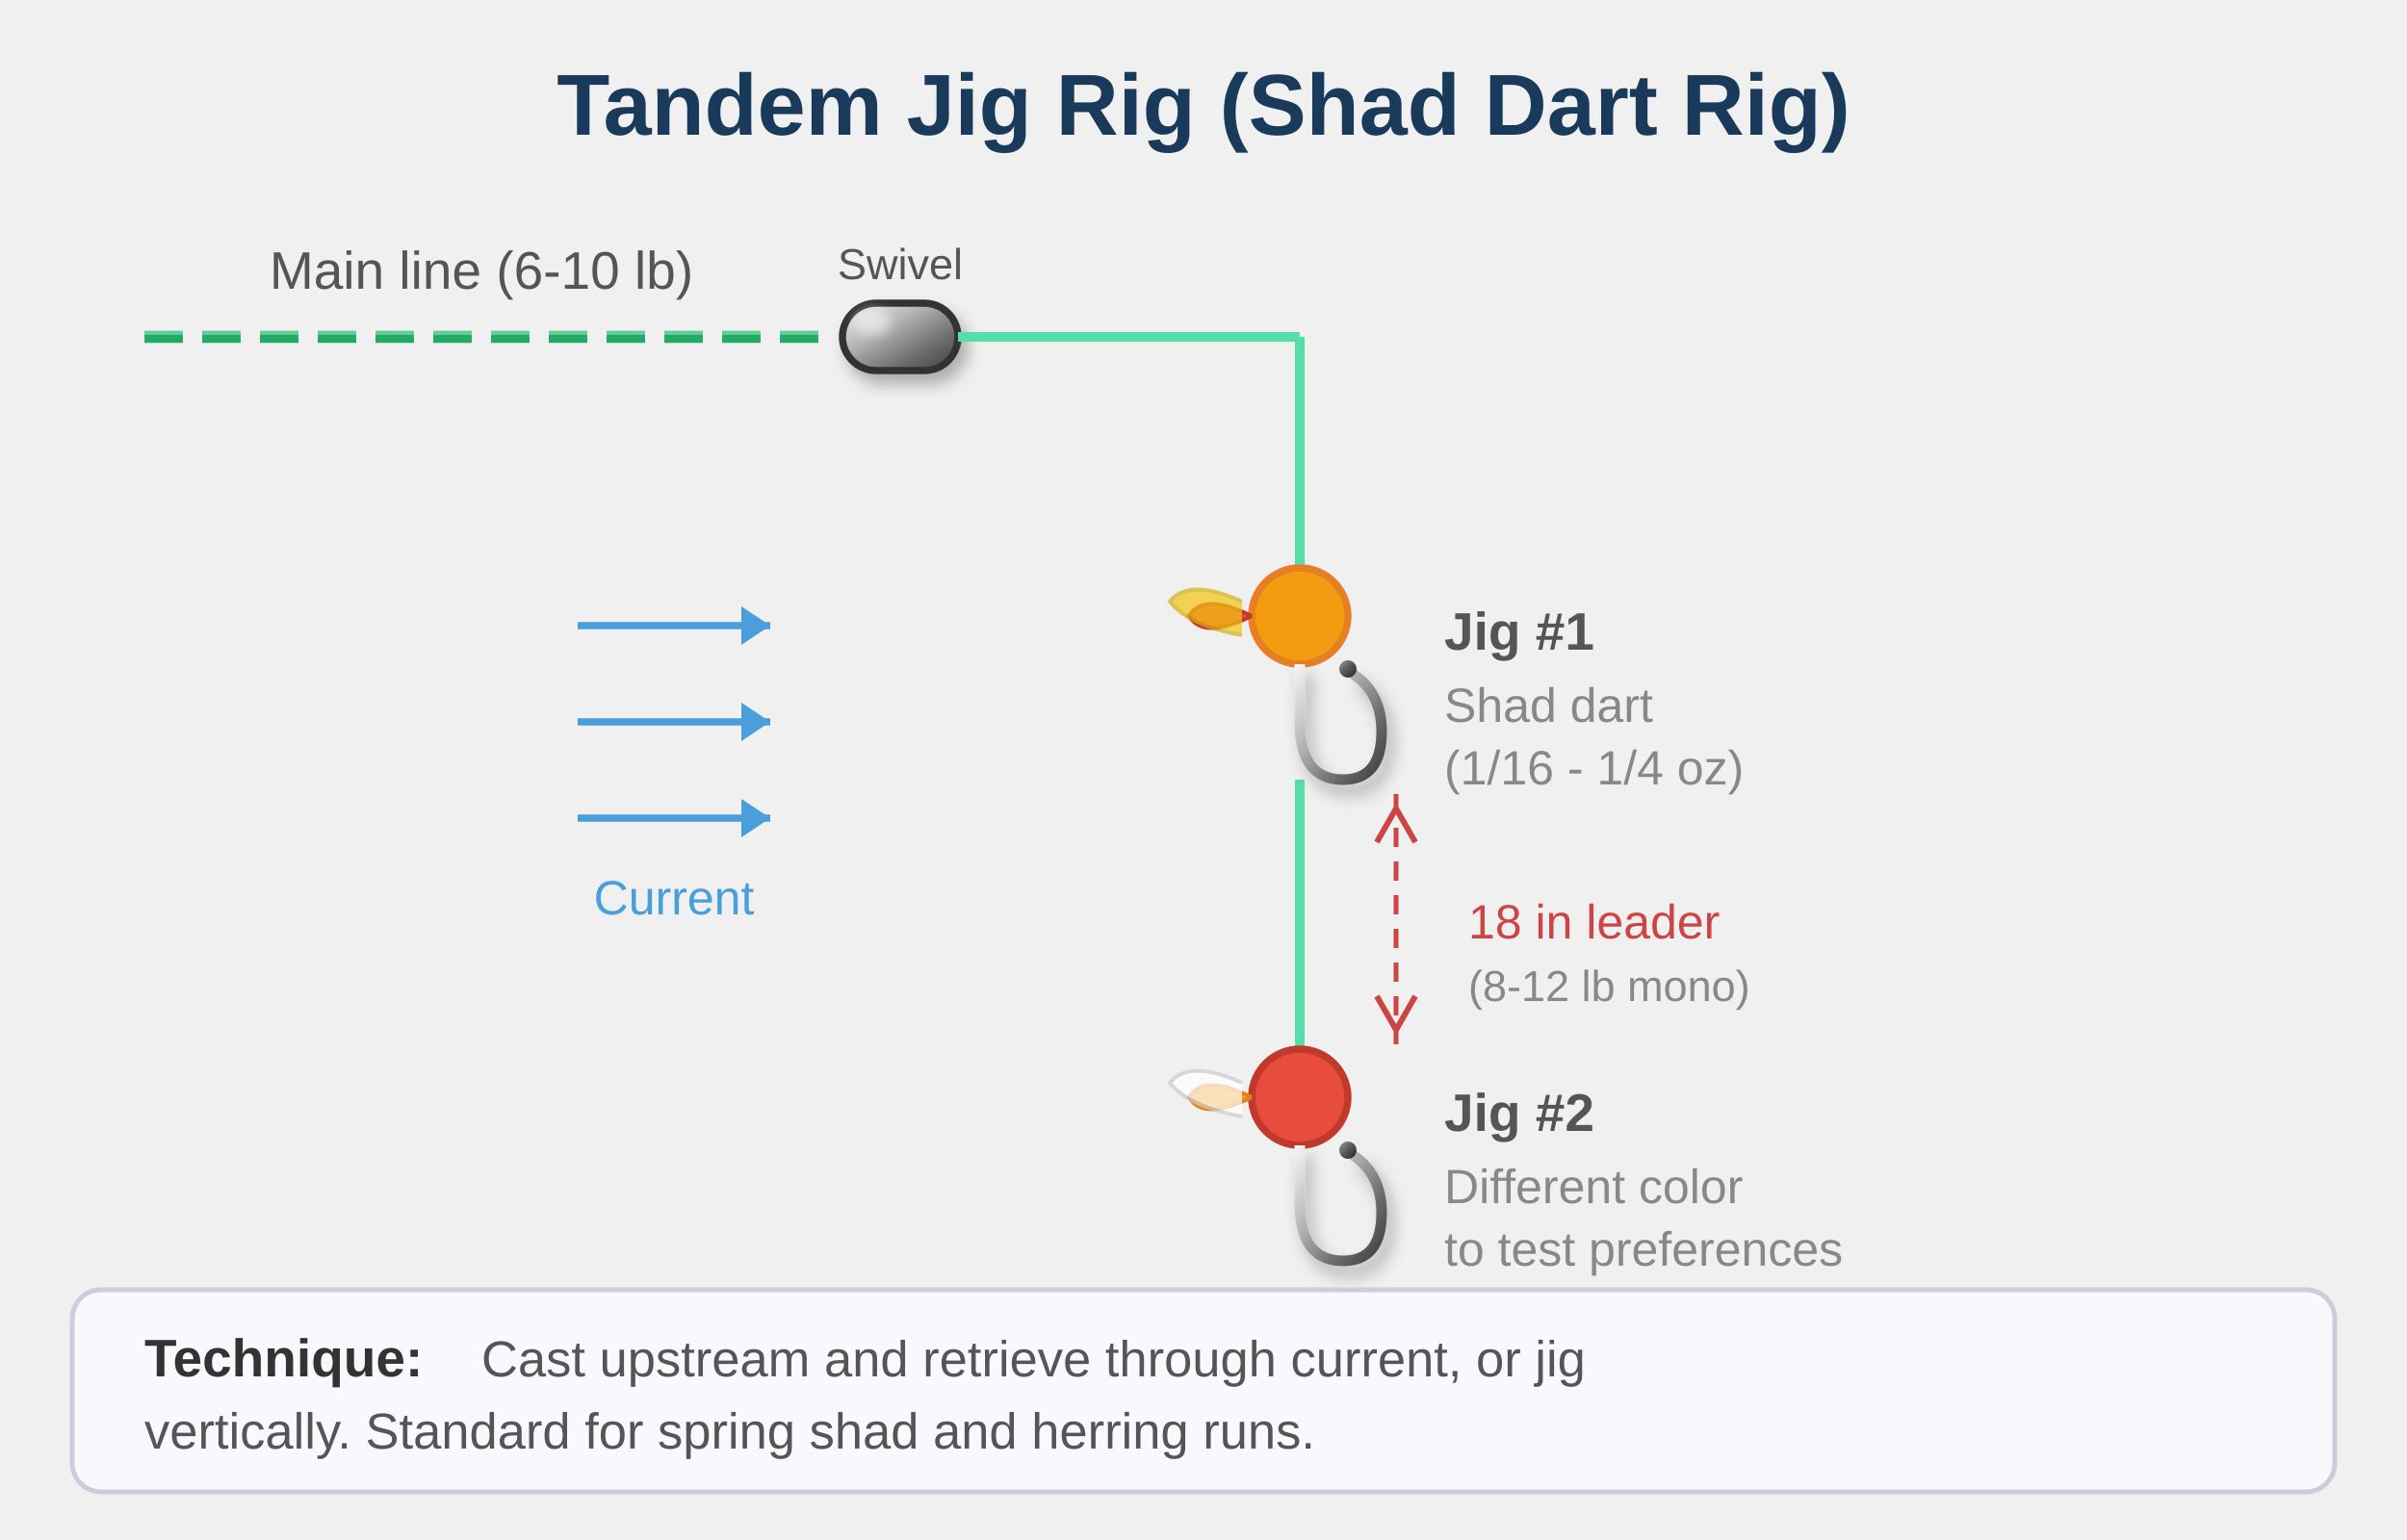
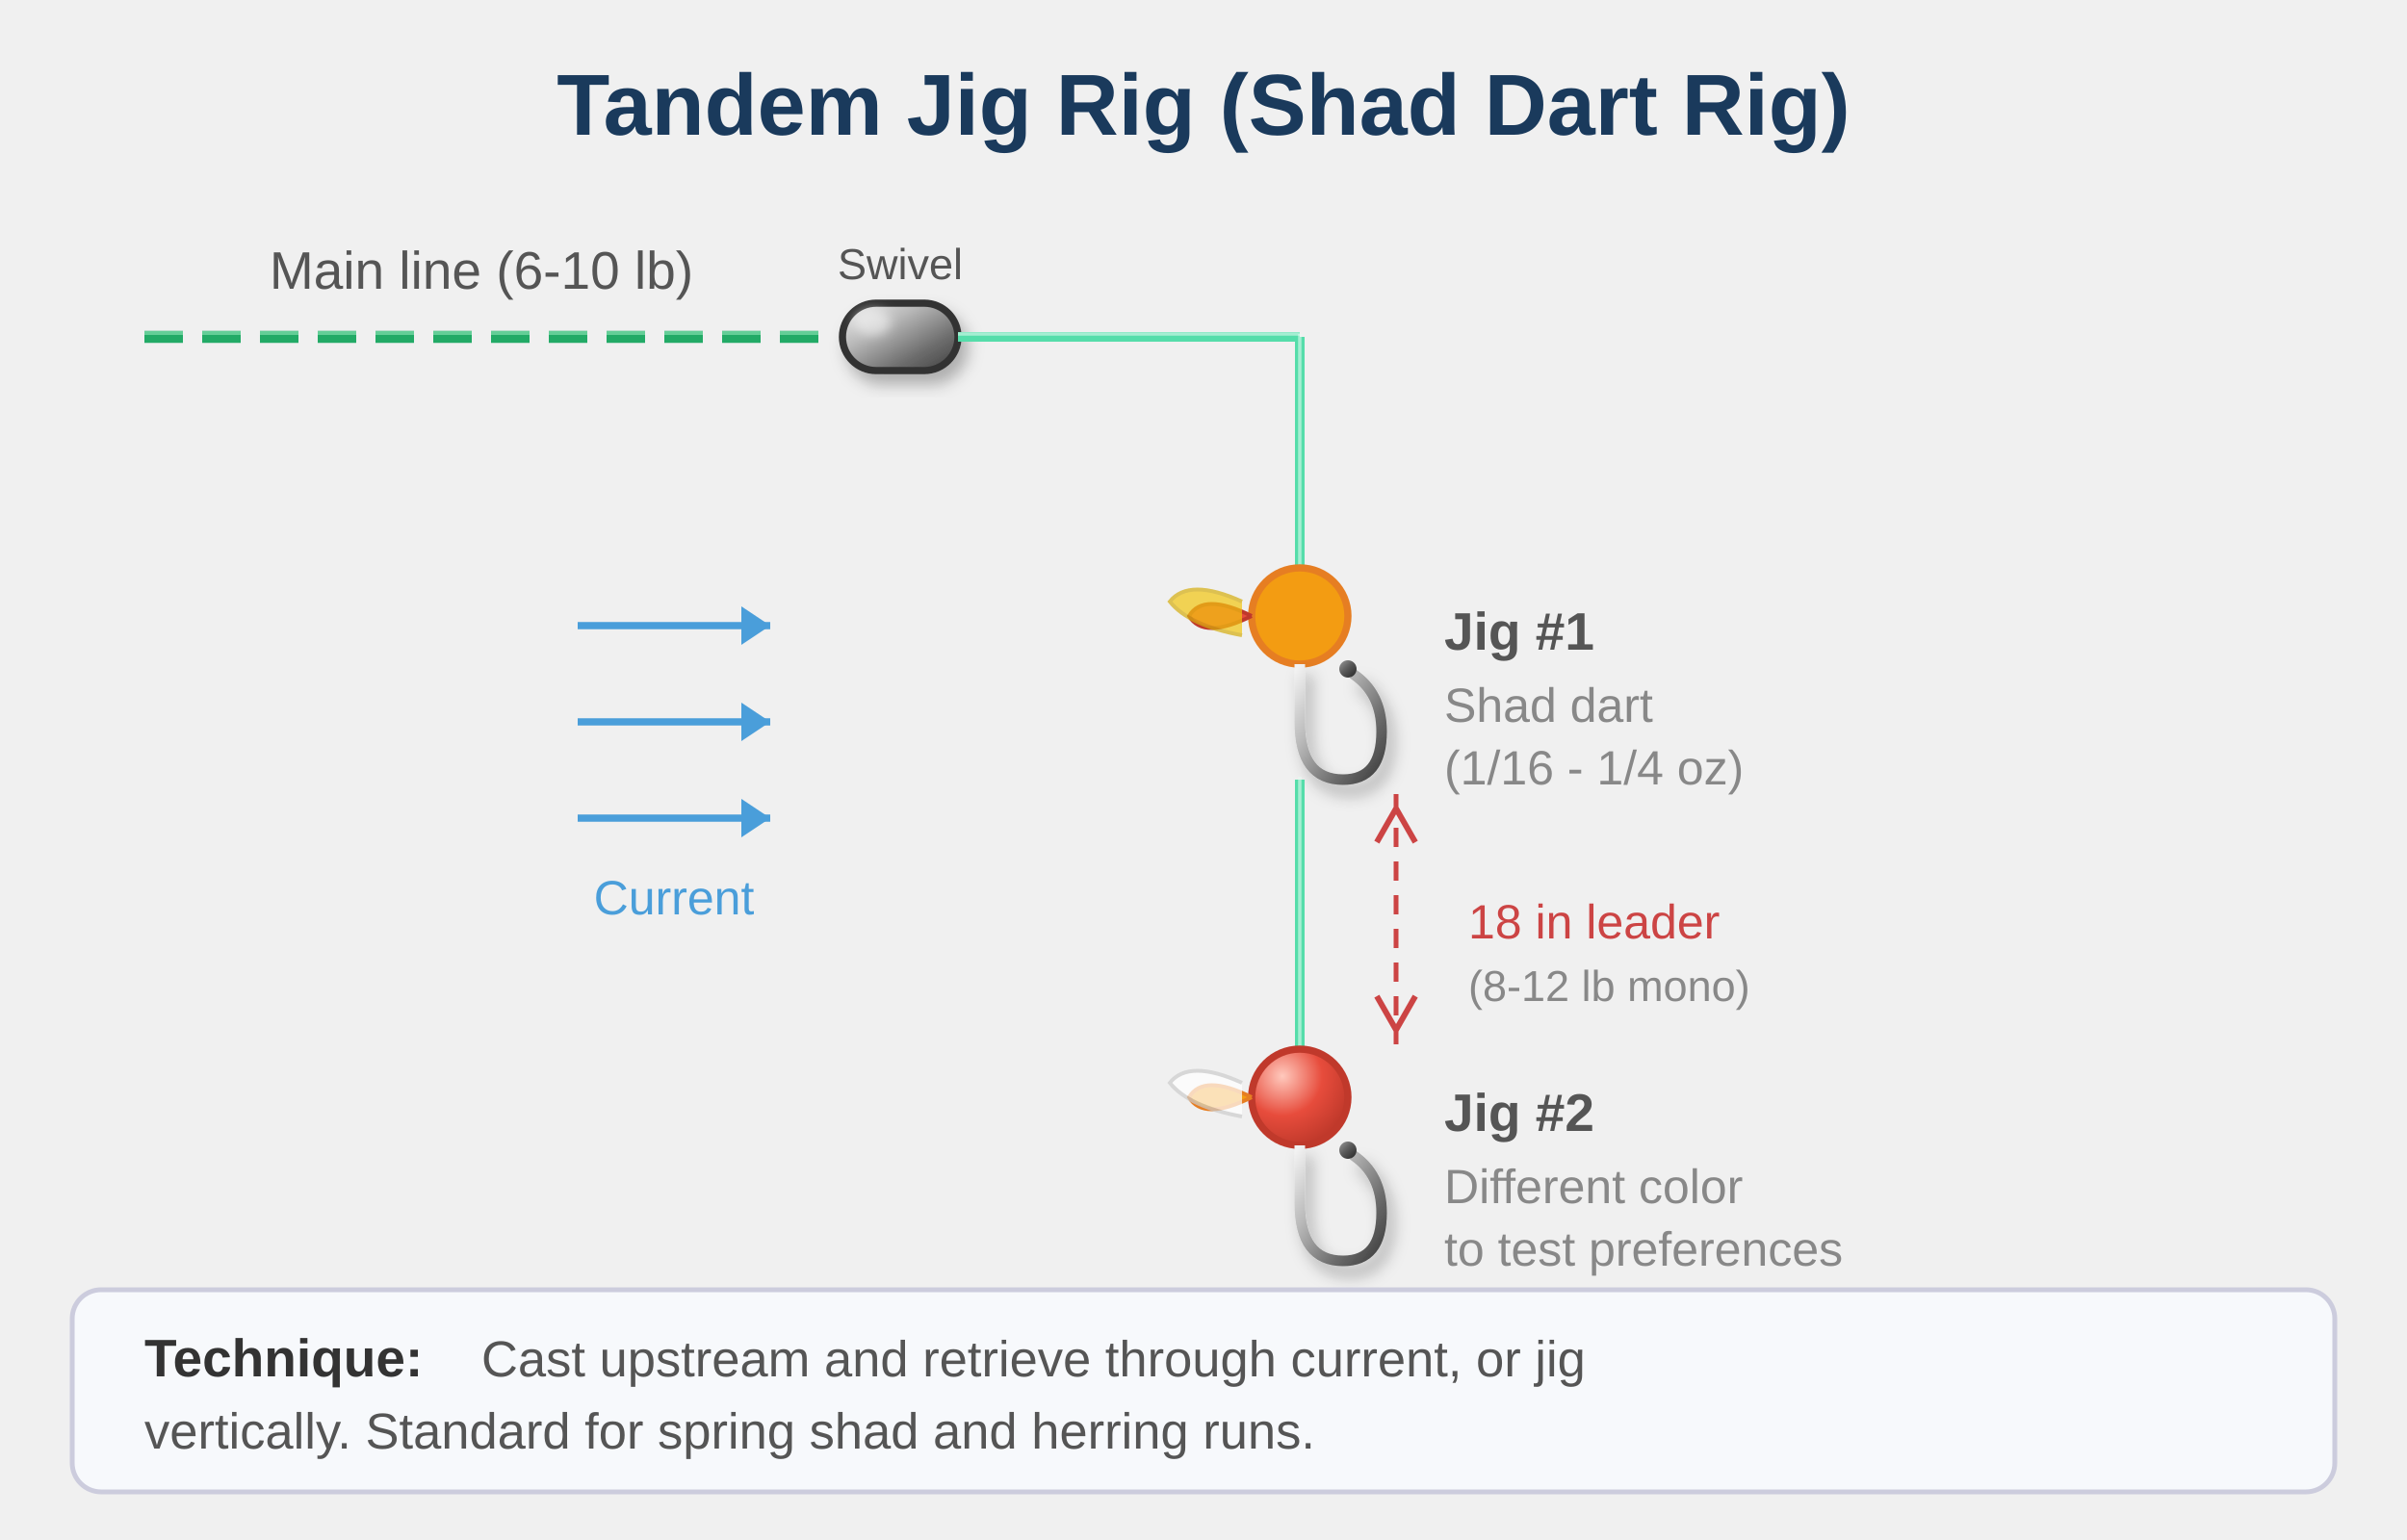
<svg xmlns="http://www.w3.org/2000/svg" viewBox="0 0 500 320" font-family="Arial, sans-serif">
+   <defs>
+     <radialGradient id="beadGrad_e74c3c" cx="32%" cy="28%" r="75%">
+       <stop offset="0%" stop-color="#ffc9bd" />
+       <stop offset="55%" stop-color="#e74c3c" />
+       <stop offset="100%" stop-color="#c0392b" />
+     </radialGradient>
+   </defs>
  <defs>
    <radialGradient id="baitGrad" cx="35%" cy="30%" r="75%">
      <stop offset="0%" stop-color="#ffe4c4" />
      <stop offset="45%" stop-color="#e8b48a" />
      <stop offset="100%" stop-color="#b5794a" />
    </radialGradient>
    <filter id="glossBlur" x="-60%" y="-60%" width="220%" height="220%">
      <feGaussianBlur stdDeviation="1.1" />
    </filter>
  </defs>
  <defs>
    <linearGradient id="steelGrad" x1="0%" y1="0%" x2="100%" y2="100%">
      <stop offset="0%" stop-color="#f2f2f2" />
      <stop offset="35%" stop-color="#b8b8b8" />
      <stop offset="70%" stop-color="#6e6e6e" />
      <stop offset="100%" stop-color="#3d3d3d" />
    </linearGradient>
    <linearGradient id="steelGradDark" x1="0%" y1="0%" x2="100%" y2="100%">
      <stop offset="0%" stop-color="#9a9a9a" />
      <stop offset="45%" stop-color="#5c5c5c" />
      <stop offset="100%" stop-color="#242424" />
    </linearGradient>
    <radialGradient id="leadGrad" cx="32%" cy="30%" r="75%">
      <stop offset="0%" stop-color="#e2e2e2" />
      <stop offset="35%" stop-color="#9a9a9a" />
      <stop offset="75%" stop-color="#5c5c5c" />
      <stop offset="100%" stop-color="#333333" />
    </radialGradient>
    <filter id="softShadow" x="-40%" y="-40%" width="180%" height="180%">
      <feDropShadow dx="1.4" dy="2.2" stdDeviation="1.6" flood-color="#000000" flood-opacity="0.28" />
    </filter>
  </defs>
  <text x="250" y="28" text-anchor="middle" font-size="18" font-weight="bold" fill="#1a3a5c">Tandem Jig Rig (Shad Dart Rig)</text>
  <line x1="30" y1="70" x2="170" y2="70" stroke="#2a6" stroke-width="2.5" stroke-dasharray="8,4" />
  <line x1="30" y1="69.2" x2="170" y2="69.2" stroke="#8fe6b8" stroke-width="0.80" stroke-dasharray="8,4" opacity="0.6" />
  <text x="100" y="60" text-anchor="middle" font-size="11" fill="#555">Main line (6-10 lb)</text>
  <rect x="175" y="63" width="24" height="14" rx="7" fill="url(#steelGrad)" stroke="#333333" stroke-width="1.5" filter="url(#softShadow)" />
  <ellipse cx="181.2" cy="66.9" rx="3.8" ry="2.8" fill="#ffffff" opacity="0.5" filter="url(#glossBlur)" />
  <text x="187" y="58" text-anchor="middle" font-size="9" fill="#555">Swivel</text>
  <line x1="199" y1="70" x2="270" y2="70" stroke="#5da" stroke-width="2" />
+   <line x1="199" y1="69.4" x2="270" y2="69.4" stroke="#e8fbf3" stroke-width="0.70" opacity="0.55" />
  <line x1="270" y1="70" x2="270" y2="120" stroke="#5da" stroke-width="2" />
+   <line x1="270" y1="69.4" x2="270" y2="119.4" stroke="#e8fbf3" stroke-width="0.70" opacity="0.55" />
  <g transform="translate(255, 120)">
    <circle cx="15" cy="8" r="10" fill="#f39c12" stroke="#e67e22" stroke-width="1.5" />
    <path d="M15 18 L15 30 Q15 42 24 42 Q32 42 32 32 Q32 24 26 20" fill="none" stroke="url(#steelGrad)" stroke-width="2.2" filter="url(#softShadow)" />
    <circle cx="25" cy="19" r="1.8" fill="url(#steelGradDark)" />
    <path d="M5 8 Q-5 3 -8 8 Q-5 13 5 8" fill="#e74c3c" stroke="#c0392b" stroke-width="0.8" />
    <path d="M3 5 Q-8 0 -12 5 Q-8 10 3 12" fill="#f1c40f" stroke="#d4ac0d" stroke-width="0.8" opacity="0.7" />
    <text x="45" y="15" font-size="11" fill="#555" font-weight="bold">Jig #1</text>
    <text x="45" y="30" font-size="10" fill="#888">Shad dart</text>
    <text x="45" y="43" font-size="10" fill="#888">(1/16 - 1/4 oz)</text>
  </g>
  <line x1="270" y1="162" x2="270" y2="220" stroke="#5da" stroke-width="2" />
+   <line x1="270" y1="161.4" x2="270" y2="219.4" stroke="#e8fbf3" stroke-width="0.70" opacity="0.55" />
  <line x1="290" y1="165" x2="290" y2="217" stroke="#c44" stroke-width="1" stroke-dasharray="4,3" />
  <path d="M290 168 L286 175 M290 168 L294 175" fill="none" stroke="#c44" stroke-width="1.2" />
  <path d="M290 214 L286 207 M290 214 L294 207" fill="none" stroke="#c44" stroke-width="1.2" />
  <text x="305" y="195" font-size="10" fill="#c44">18 in leader</text>
  <text x="305" y="208" font-size="9" fill="#888">(8-12 lb mono)</text>
  <g transform="translate(255, 220)">
-     <circle cx="15" cy="8" r="10" fill="#e74c3c" stroke="#c0392b" stroke-width="1.5" />
+     <circle cx="15" cy="8" r="10" fill="url(#beadGrad_e74c3c)" stroke="#c0392b" stroke-width="1.5" />
    <path d="M15 18 L15 30 Q15 42 24 42 Q32 42 32 32 Q32 24 26 20" fill="none" stroke="url(#steelGrad)" stroke-width="2.2" filter="url(#softShadow)" />
    <circle cx="25" cy="19" r="1.8" fill="url(#steelGradDark)" />
    <path d="M5 8 Q-5 3 -8 8 Q-5 13 5 8" fill="#f39c12" stroke="#e67e22" stroke-width="0.8" />
    <path d="M3 5 Q-8 0 -12 5 Q-8 10 3 12" fill="#fff" stroke="#ccc" stroke-width="0.8" opacity="0.7" />
    <text x="45" y="15" font-size="11" fill="#555" font-weight="bold">Jig #2</text>
    <text x="45" y="30" font-size="10" fill="#888">Different color</text>
    <text x="45" y="43" font-size="10" fill="#888">to test preferences</text>
  </g>
  <g transform="translate(120, 130)">
    <line x1="0" y1="0" x2="40" y2="0" stroke="#4a9eda" stroke-width="1.5" />
    <polygon points="40,0 34,-4 34,4" fill="#4a9eda" />
    <line x1="0" y1="20" x2="40" y2="20" stroke="#4a9eda" stroke-width="1.5" />
    <polygon points="40,20 34,16 34,24" fill="#4a9eda" />
    <line x1="0" y1="40" x2="40" y2="40" stroke="#4a9eda" stroke-width="1.5" />
    <polygon points="40,40 34,36 34,44" fill="#4a9eda" />
    <text x="20" y="60" text-anchor="middle" font-size="10" fill="#4a9eda">Current</text>
  </g>
  <rect x="15" y="268" width="470" height="42" rx="6" fill="#f7f9fc" stroke="#ccd" stroke-width="1" />
  <text x="30" y="286" font-size="11" fill="#333" font-weight="bold">Technique:</text>
  <text x="100" y="286" font-size="10.5" fill="#555">Cast upstream and retrieve through current, or jig</text>
  <text x="30" y="301" font-size="10.5" fill="#555">vertically. Standard for spring shad and herring runs.</text>
</svg>
